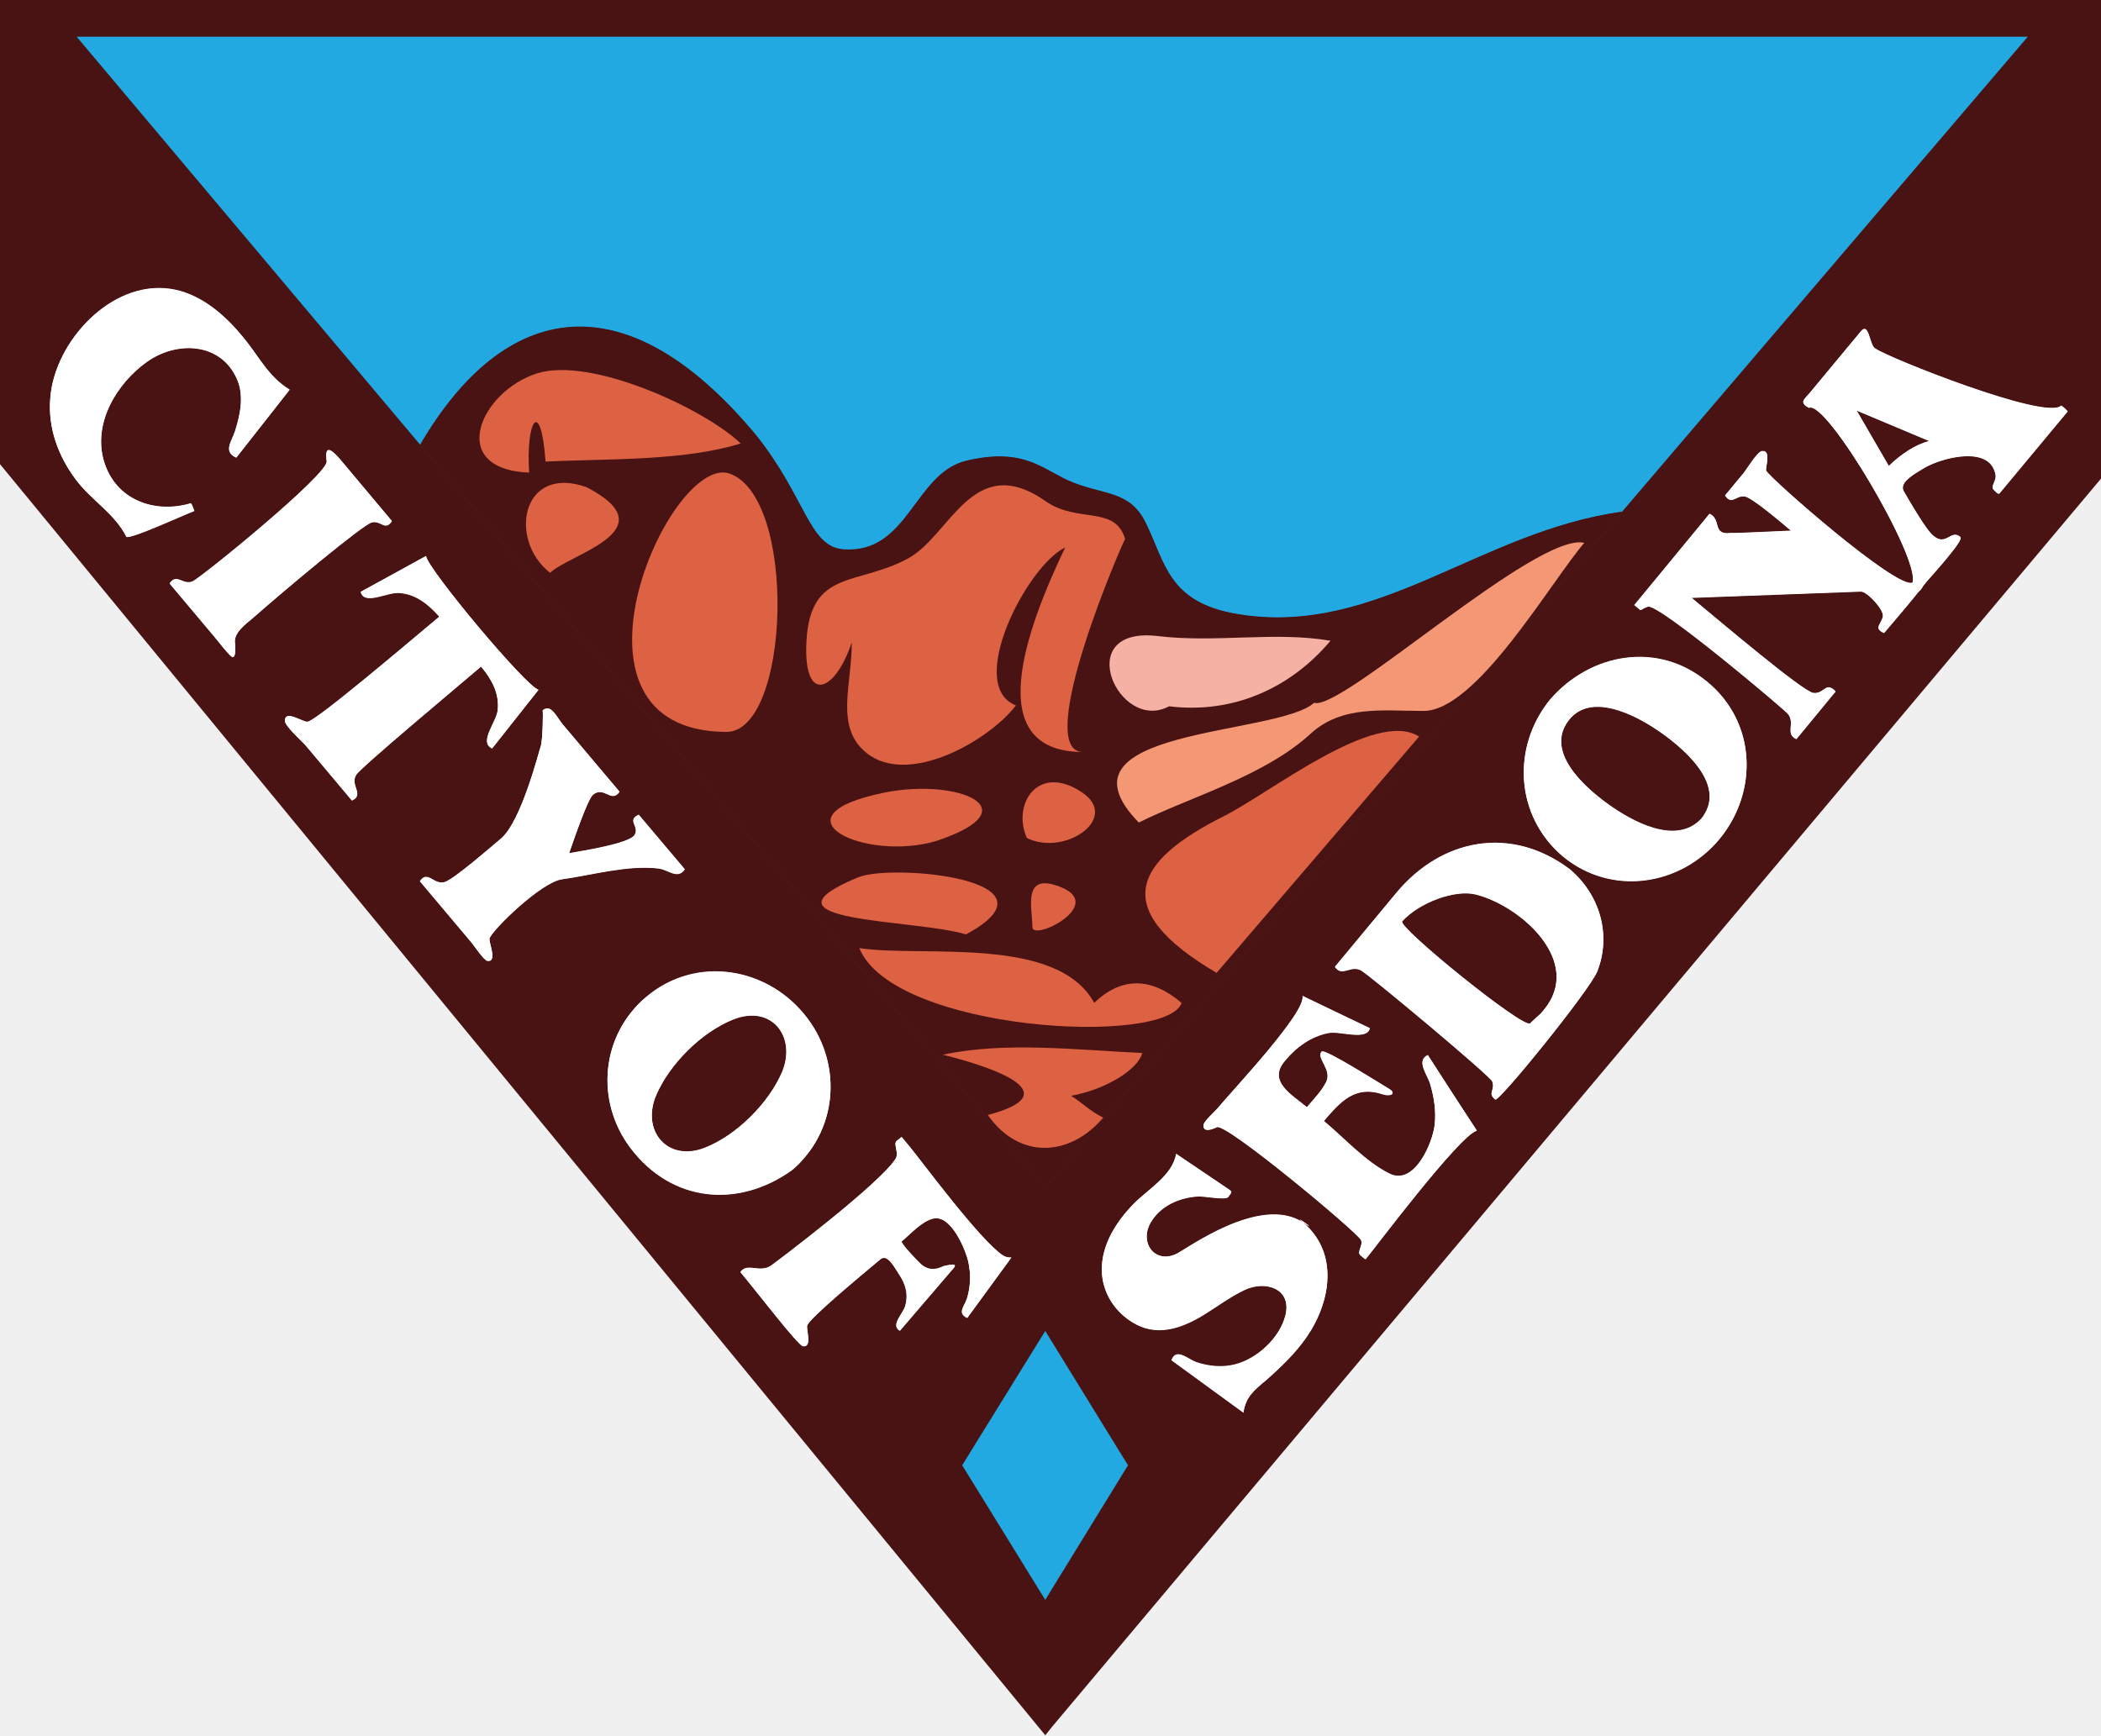
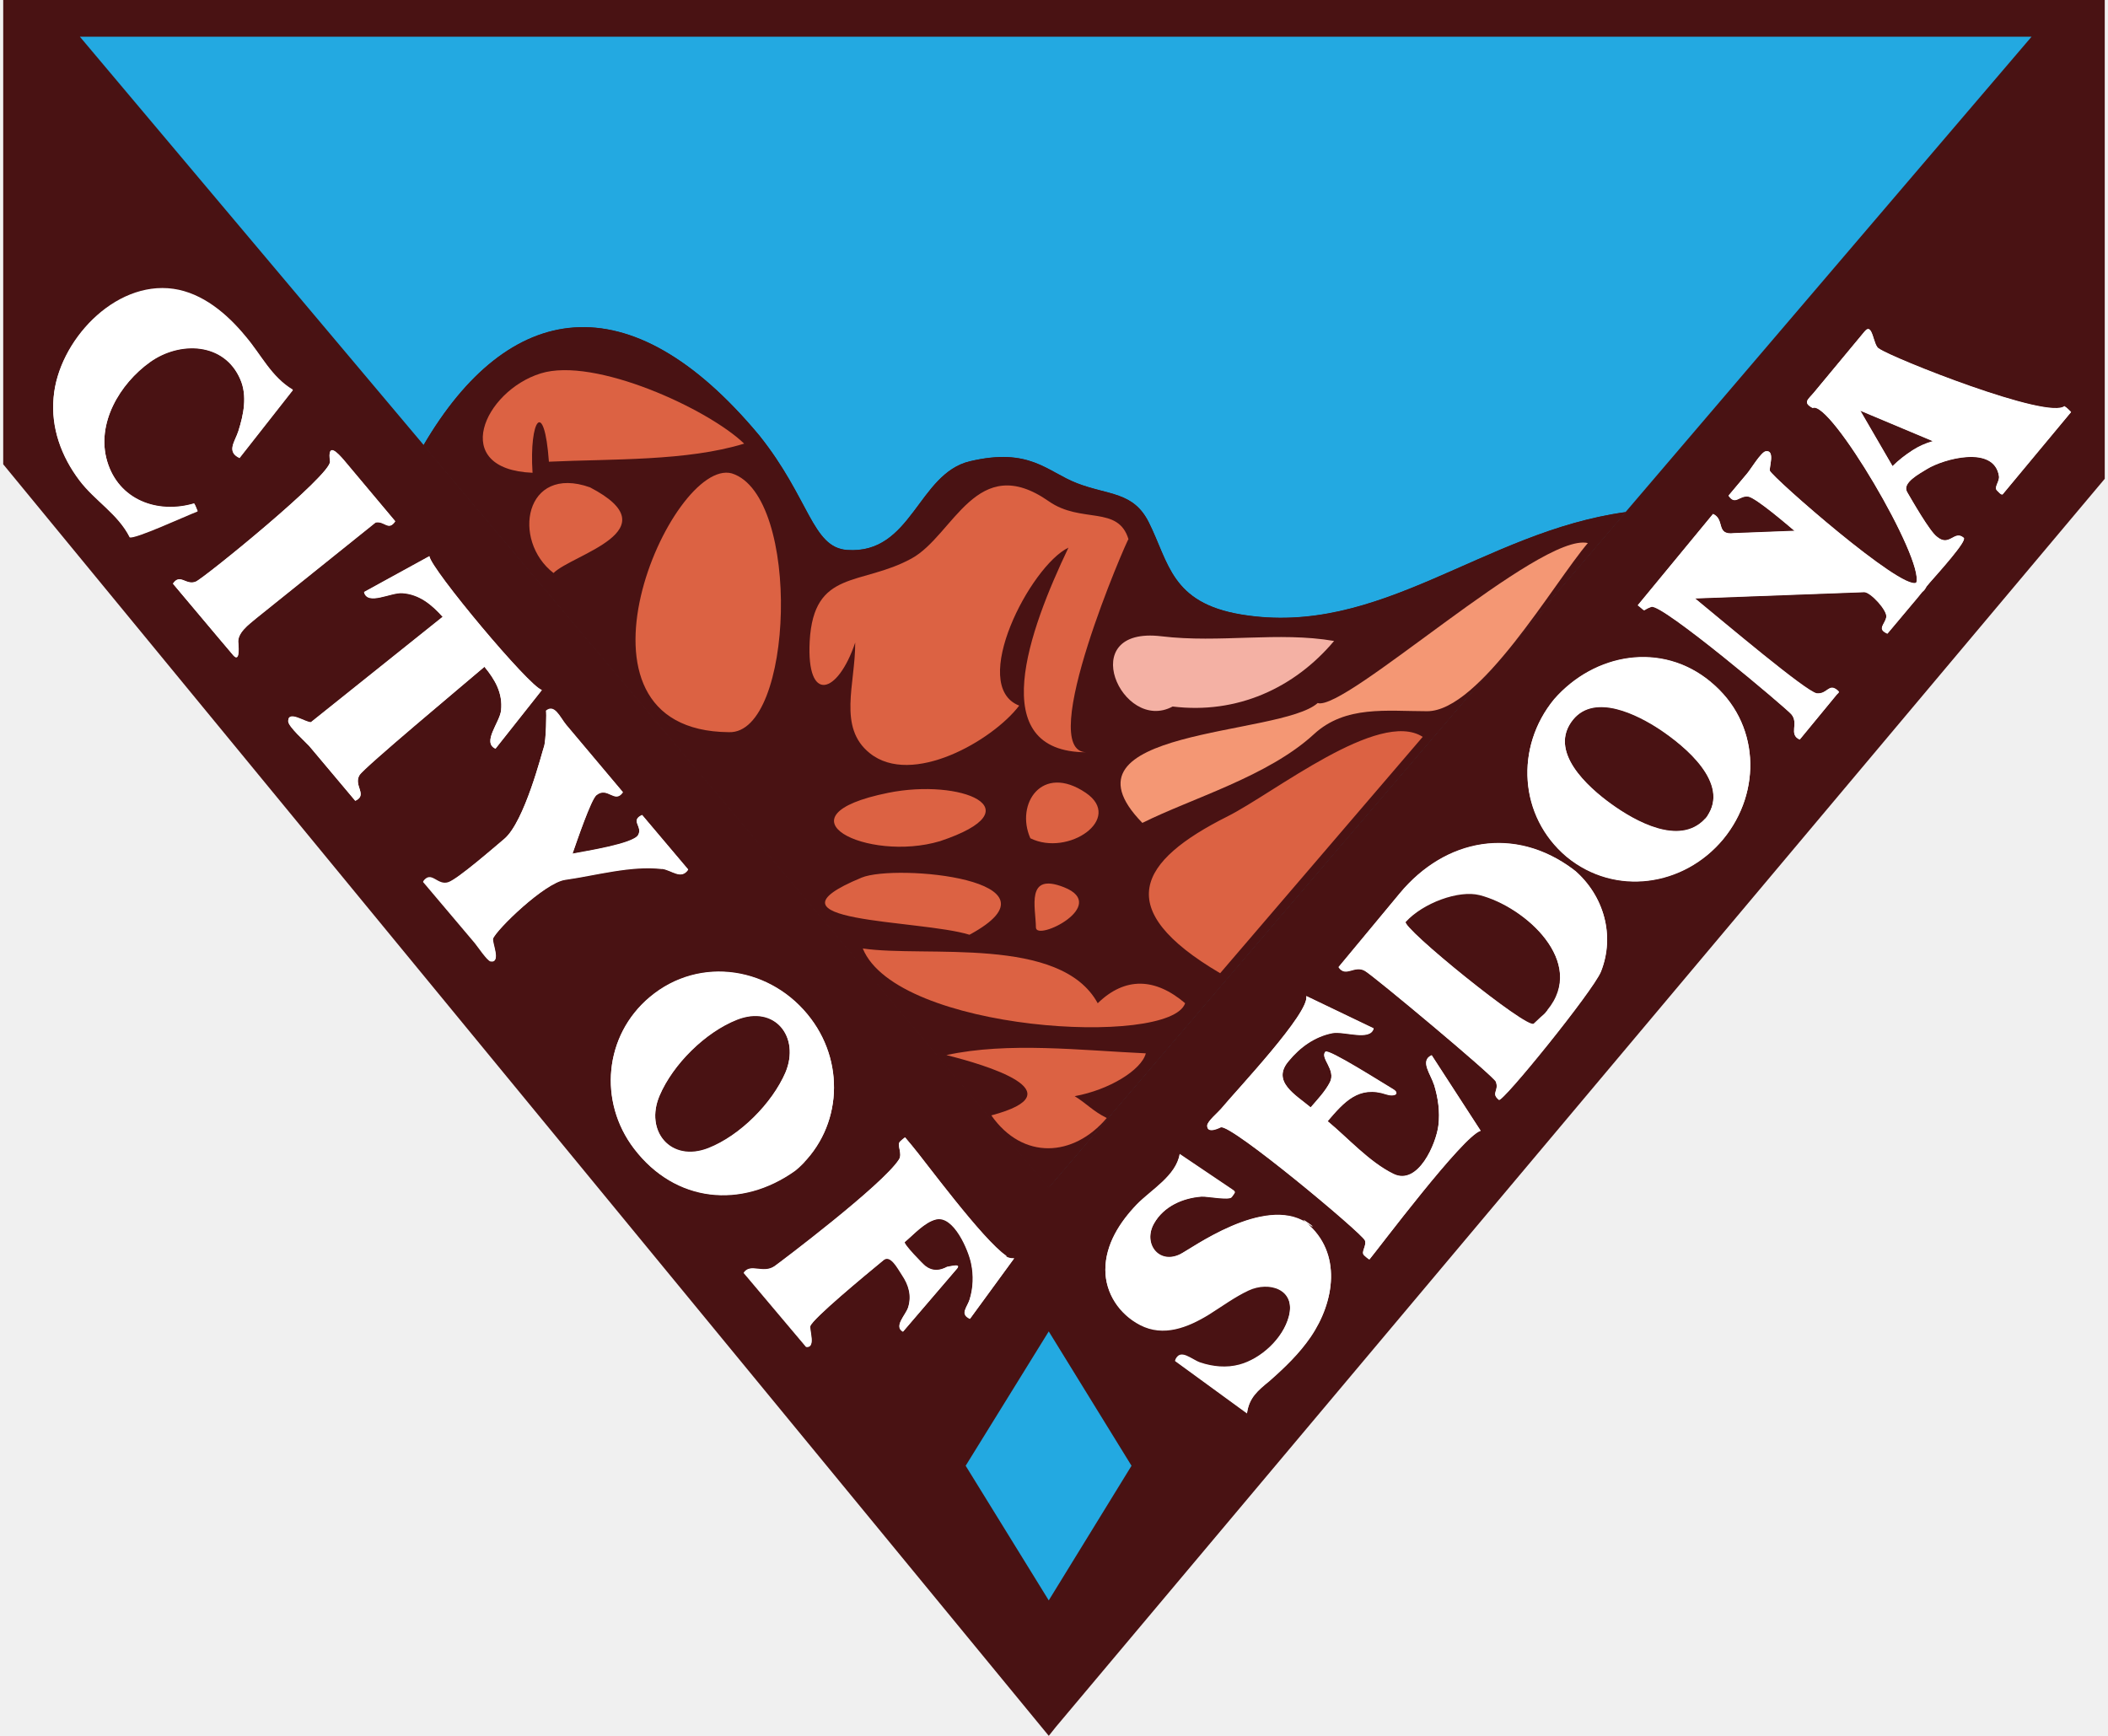
- <svg xmlns="http://www.w3.org/2000/svg" version="1.0" id="Layer_1" x="0px" y="0px" width="101.668px" height="83.984px" viewBox="42.185 0 101.668 83.984" enable-background="new 42.185 0 101.668 83.984" xml:space="preserve">
-   <g id="Layer_2">
-     <g>
-       <g id="Layer_2_1_">
-         <g>
-           <g>
-             <polygon fill="#23A9E1" points="42.185,0 92.766,59.054 143.853,0      " />
-           </g>
-           <path fill="#491213" d="M93.104,0H42.185v22.463l50.582,61.521l0.338-0.424l50.748-60.394V0H93.104z M93.104,57.05l-0.338,0.41 L45.893,1.776h47.211h47.207L93.104,57.05z" />
-           <path fill="#491213" d="M92.766,57.46l0.338-0.41l27.576-32.287c-6.912,0.949-11.863,6.076-18.604,4.955 c-3.396-0.563-3.498-2.514-4.469-4.455c-0.746-1.493-1.938-1.303-3.486-1.91c-1.443-0.564-2.277-1.738-5.162-1.061 c-2.528,0.592-2.809,4.518-5.953,4.293c-1.688-0.121-1.811-2.498-4.244-5.539c-6.301-7.571-12.157-6.523-16.245,0.475 L92.766,57.46z" />
-           <g>
-             <g>
-               <path fill="#FFFFFF" d="M65.464,32.248c0.513,0.618,0.892,1.284,0.806,2.116c-0.06,0.579-0.937,1.55-0.271,1.847 c0.748-0.944,1.496-1.89,2.242-2.834c-0.602-0.151-5.365-5.849-5.441-6.473c-1.053,0.578-2.106,1.156-3.159,1.734 c0.164,0.66,1.295,0.005,1.854,0.046c0.828,0.06,1.424,0.56,1.953,1.151c-1.729,1.449-5.932,5.018-6.375,5.09 c-0.227,0.037-1.089-0.601-1.102-0.055c-0.007,0.262,0.853,1.014,1.015,1.209c0.743,0.885,1.485,1.771,2.229,2.652 c0.619-0.281-0.108-0.73,0.205-1.242C59.655,37.115,64.324,33.224,65.464,32.248L65.464,32.248z" />
-             </g>
-             <g>
-               <path fill="#FFFFFF" d="M60.192,25.269c0.442-0.095,0.623,0.434,0.957-0.056c-0.814-0.974-1.633-1.945-2.447-2.918 c-0.372-0.441-0.841-0.916-0.707,0.019c0.089,0.63-6.113,5.664-6.493,5.819c-0.479,0.197-0.758-0.416-1.108,0.098 c0.73,0.869,1.461,1.738,2.192,2.607c0.246,0.293,0.478,0.612,0.747,0.883c0.339,0.339,0.208-0.672,0.225-0.586 c-0.092-0.512,0.526-0.947,0.854-1.228C55.956,28.547,59.809,25.319,60.192,25.269z" />
-             </g>
-             <g>
-               <path fill="#FFFFFF" d="M51.42,24.352c-1.768,0.523-3.649-0.164-4.207-2.042c-0.543-1.835,0.614-3.757,2.071-4.802 c1.438-1.031,3.589-0.969,4.373,0.838c0.346,0.8,0.157,1.707-0.095,2.503c-0.16,0.506-0.598,1,0.057,1.288 c0.859-1.096,1.721-2.189,2.581-3.285c-1.056-0.633-1.519-1.684-2.301-2.596c-0.882-1.07-2.063-2.078-3.481-2.283 c-2.87-0.406-5.574,2.556-5.795,5.244c-0.137,1.457,0.374,2.849,1.246,4.002c0.75,0.994,1.867,1.623,2.436,2.754 c0.262,0.095,2.704-1.033,3.285-1.256C51.538,24.606,51.501,24.442,51.42,24.352C50.659,24.577,51.42,24.352,51.42,24.352z" />
-             </g>
-             <g>
-               <path fill="#FFFFFF" d="M90.721,60.759c-1.15-0.768-4.025-4.689-4.574-5.34c-0.107-0.131-0.22-0.262-0.328-0.393 c-0.012-0.016-0.283,0.225-0.246,0.189c-0.174,0.146,0.135,0.574-0.053,0.865c-0.793,1.238-5.759,4.98-6.017,5.162 c-0.555,0.385-1.164-0.158-1.487,0.314c0.719,0.855,2.778,3.543,3.02,3.582c0.479,0.078,0.146-0.814,0.211-1 c0.123-0.369,2.633-2.445,3.549-3.211c0.336-0.281,0.688,0.426,0.888,0.723c0.327,0.484,0.475,1,0.299,1.568 c-0.117,0.371-0.717,0.92-0.25,1.174c0.619-0.723,2.36-2.754,2.612-3.049c0.253-0.293-0.565-0.037-0.469-0.086 c-0.371,0.189-0.719,0.234-1.063-0.029c-0.097-0.068-1.088-1.082-0.99-1.166c0.432-0.359,0.959-0.963,1.518-1.1 c0.863-0.213,1.582,1.516,1.709,2.129c0.121,0.578,0.104,1.186-0.075,1.75c-0.123,0.387-0.486,0.697,0.018,0.93 c0.713-0.973,1.424-1.943,2.133-2.92C90.975,60.863,90.841,60.832,90.721,60.759C90.593,60.675,90.86,60.83,90.721,60.759z" />
-             </g>
-             <g>
-               <path fill="#FFFFFF" d="M80.496,56.628c2.205-1.855,2.482-5.053,0.771-7.338c-1.867-2.49-5.371-3.097-7.806-1.052 c-2.203,1.853-2.487,5.046-0.758,7.324C74.694,58.183,77.903,58.48,80.496,56.628C81.653,55.654,80.397,56.699,80.496,56.628z M80.031,51.876c-0.646,1.51-2.201,3.062-3.732,3.666c-1.817,0.715-3.1-0.826-2.358-2.553 c0.649-1.516,2.203-3.057,3.735-3.666C79.528,48.59,80.742,50.169,80.031,51.876C79.651,52.765,80.102,51.707,80.031,51.876z" />
-             </g>
-             <g>
-               <path fill="#FFFFFF" d="M74.052,42.021c0.476,0.062,0.927,0.551,1.269,0.043c-0.74-0.879-1.482-1.759-2.228-2.638 c-0.596,0.269,0.048,0.55-0.194,0.972c-0.244,0.426-2.56,0.78-3.176,0.89c0.225-0.644,0.896-2.615,1.157-2.835 c0.543-0.444,0.884,0.433,1.283-0.141c-0.916-1.084-1.83-2.17-2.744-3.253c-0.311-0.366-0.559-1.028-0.979-0.68 c0.039-0.031,0.006,1.473-0.088,1.731c-0.086,0.235-0.937,3.64-1.927,4.472c-0.493,0.414-2.237,1.934-2.702,2.096 c-0.541,0.188-0.824-0.598-1.22-0.037c0.83,0.986,1.66,1.971,2.49,2.957c0.125,0.148,0.603,0.863,0.768,0.893 c0.521,0.096,0.06-0.893,0.113-1.086c0.15-0.43,2.5-2.719,3.496-2.857C70.832,42.34,72.571,41.842,74.052,42.021 C74.391,42.063,73.701,41.978,74.052,42.021z" />
-             </g>
-           </g>
-           <g>
-             <g>
-               <path fill="#FFFFFF" d="M111.391,52.449c0.19,0.648,0.299,1.332,0.215,2.01c-0.107,0.873-0.979,2.924-2.174,2.34 c-1.168-0.574-2.193-1.729-3.188-2.553c0.803-0.936,1.508-1.748,2.854-1.295c0.37,0.123,0.688-0.035,0.299-0.262 c-0.404-0.234-3.113-1.965-3.261-1.799c-0.271,0.311,0.527,0.867,0.222,1.473c-0.229,0.447-0.609,0.834-0.933,1.219 c-0.721-0.607-1.924-1.252-1.057-2.256c0.541-0.66,1.25-1.172,2.098-1.342c0.564-0.113,1.841,0.389,2.007-0.225 c-1.089-0.521-2.173-1.045-3.259-1.564c0.177,0.798-3.35,4.523-4.131,5.462c-0.112,0.139-0.658,0.609-0.664,0.799 c-0.01,0.428,0.621,0.096,0.656,0.084c0.486-0.182,6.816,5.107,6.973,5.471c0.101,0.281-0.221,0.574-0.028,0.73 c-0.011-0.01,0.229,0.217,0.254,0.186c0.391-0.469,4.521-5.977,5.373-6.217c-0.793-1.215-1.588-2.432-2.367-3.652 C110.69,51.316,111.259,52.007,111.391,52.449z" />
-             </g>
-             <g>
-               <path fill="#FFFFFF" d="M105.229,59.152c-2.076-1.34-5.597,1.279-6.125,1.531c-1.039,0.49-1.789-0.543-1.25-1.502 c0.469-0.83,1.393-1.234,2.311-1.289c0.275-0.018,1.351,0.197,1.459,0.025c0.129-0.203,0.228-0.223,0.041-0.348 c-0.854-0.578-1.711-1.154-2.565-1.732c-0.177,1.057-1.386,1.729-2.076,2.439c-0.822,0.855-1.521,1.932-1.521,3.156 c0,1.135,0.679,2.143,1.677,2.66c1.137,0.592,2.317,0.117,3.323-0.51c0.627-0.393,1.254-0.857,1.924-1.172 c0.996-0.467,2.306-0.062,1.953,1.27c-0.28,1.074-1.352,2.062-2.403,2.34c-0.617,0.164-1.271,0.109-1.873-0.09 c-0.433-0.141-0.992-0.734-1.229-0.111c1.16,0.848,2.32,1.691,3.48,2.537c0.104-0.76,0.522-1.09,1.086-1.562 c0.735-0.646,1.438-1.318,1.994-2.129C106.593,62.972,106.973,60.603,105.229,59.152z" />
-             </g>
-             <g>
-               <path fill="#FFFFFF" d="M105.229,59.152C106.155,59.75,104.639,58.658,105.229,59.152L105.229,59.152z" />
-             </g>
-             <g>
-               <path fill="#FFFFFF" d="M134.462,21.838C134.455,21.842,134.455,21.842,134.462,21.838L134.462,21.838z" />
-             </g>
-             <g>
-               <path fill="#FFFFFF" d="M141.919,19.629c-0.729,0.729-8.42-2.342-8.981-2.765c-0.289-0.116-0.299-1.321-0.705-0.833 c-0.402,0.488-0.81,0.977-1.215,1.463c-0.418,0.506-0.838,1.01-1.256,1.514c-0.261,0.313-0.537,0.457-0.039,0.72 c0.838-0.419,5.418,7.346,5.008,8.461c-0.726,0.376-6.914-5.058-7.08-5.415c-0.053-0.146,0.272-1.021-0.211-0.945 c-0.229,0.036-0.744,0.896-0.89,1.072c-0.297,0.357-0.592,0.715-0.889,1.072c0.332,0.484,0.516-0.021,0.959,0.042 c0.383,0.077,1.844,1.331,2.24,1.663c-0.726,0.027-2.687,0.132-2.935,0.113c-0.903,0.112-0.422-0.662-1.016-0.931 c-0.76,0.922-1.52,1.843-2.277,2.765c-0.44,0.535-0.885,1.071-1.325,1.606c-0.054,0.065-0.047,0.032,0.051,0.112 c0.33,0.272,0.104,0.168,0.567,0.006c0.507-0.178,6.56,4.931,6.775,5.189c0.377,0.45-0.154,0.976,0.412,1.221 c0.6-0.728,1.197-1.457,1.797-2.184c0.092-0.109,0.141-0.1,0.021-0.197c-0.429-0.354-0.478,0.211-1.002,0.153 c-0.533-0.089-4.396-3.368-5.896-4.61c1.82-0.067,7.291-0.271,8.197-0.304c0.301-0.011,1.141,0.896,1.067,1.216 c-0.079,0.379-0.463,0.559,0.056,0.795c0.479-0.576,0.983-1.149,1.455-1.734l0,0l0.229-0.282 c0.076-0.052,0.146-0.146,0.209-0.265l0.168-0.211c0.426-0.485,1.801-2.006,1.635-2.15c-0.461-0.4-0.684,0.466-1.297-0.054 c-0.348-0.249-1.223-1.788-1.442-2.162c-0.265-0.449,0.606-0.897,0.963-1.119c0.776-0.481,3.248-1.183,3.481,0.349 c0.041,0.258-0.271,0.549-0.084,0.703c0.045,0.037,0.205,0.242,0.271,0.163c0.164-0.196,2.36-2.843,3.301-3.969 C142.147,19.815,142.037,19.674,141.919,19.629z M134.546,21.784C134.623,21.735,134.699,21.687,134.546,21.784 c-0.051,0.032-0.073,0.048-0.084,0.054c0.015-0.008,0.047-0.029,0.082-0.051c-0.346,0.219-0.668,0.473-0.959,0.76 c-0.521-0.896-1.043-1.795-1.563-2.692c1.178,0.491,2.354,0.985,3.524,1.481C135.192,21.434,134.856,21.588,134.546,21.784z" />
-             </g>
-             <g>
-               <path fill="#FFFFFF" d="M124.8,32.996c-2.375-1.979-5.629-1.404-7.586,0.831c-1.901,2.312-1.711,5.664,0.605,7.615 c2.34,1.926,5.67,1.438,7.572-0.847C127.291,38.293,127.16,34.928,124.8,32.996z M124.52,39.609 c-0.019,0.02-0.023,0.025-0.025,0.025c-1.231,1.293-3.356,0.098-4.506-0.73c-1.146-0.828-3.109-2.568-1.855-4.104 c1.058-1.287,3.125-0.231,4.191,0.481c1.199,0.804,3.412,2.597,2.275,4.216C124.673,39.408,124.727,39.353,124.52,39.609z" />
-             </g>
-             <g>
-               <path fill="#FFFFFF" d="M124.8,32.996C125.973,33.955,124.548,32.784,124.8,32.996L124.8,32.996z" />
-             </g>
-             <g>
-               <path fill="#FFFFFF" d="M124.492,39.637c0.01-0.01,0.018-0.02,0.025-0.026c0.028-0.037,0.057-0.073,0.08-0.11 C124.548,39.562,124.489,39.637,124.492,39.637z" />
-             </g>
-             <g>
-               <path fill="#FFFFFF" d="M118.208,42.119c0.111,0.094,0.273,0.225-0.062-0.057c-2.836-2.127-6.193-1.504-8.402,1.156 c-0.988,1.188-1.977,2.379-2.961,3.566c0.352,0.512,0.764-0.117,1.273,0.176c0.436,0.25,6.243,5.101,6.338,5.365 c0.164,0.459-0.254,0.549,0.145,0.875c0.172,0.145,4.537-5.244,4.937-6.189C120.164,45.258,119.614,43.334,118.208,42.119z M116.891,48.873c-0.24,0.297-0.043,0.055-0.664,0.65c-0.308,0.293-6.438-4.675-6.191-4.943 c0.834-0.918,2.566-1.557,3.576-1.299C115.8,43.842,118.824,46.543,116.891,48.873z" />
-             </g>
-           </g>
-         </g>
-       </g>
-       <path fill="#491213" d="M92.765,57.477l0.339-0.409L120.68,24.78c-6.913,0.949-11.864,6.077-18.604,4.956 c-3.396-0.564-3.498-2.514-4.47-4.456c-0.746-1.493-1.937-1.303-3.486-1.91c-1.442-0.565-2.277-1.738-5.162-1.061 c-2.528,0.593-2.808,4.518-5.952,4.293c-1.689-0.121-1.812-2.497-4.244-5.539c-6.302-7.571-12.158-6.523-16.247,0.475 L92.765,57.477z" />
-       <g>
-         <polygon fill="#23A9E1" points="88.745,70.916 92.765,64.416 96.769,70.916 92.765,77.43    " />
-       </g>
-       <g>
-         <g>
-           <path fill="#FFFFFF" d="M65.464,32.265c0.513,0.618,0.891,1.284,0.806,2.116c-0.059,0.579-0.936,1.55-0.27,1.846 c0.747-0.945,1.495-1.889,2.242-2.834c-0.603-0.151-5.365-5.848-5.442-6.472c-1.053,0.578-2.106,1.156-3.159,1.734 c0.164,0.661,1.294,0.005,1.854,0.046c0.828,0.06,1.425,0.56,1.953,1.152c-1.729,1.449-5.932,5.017-6.374,5.09 c-0.227,0.036-1.089-0.601-1.102-0.056c-0.006,0.262,0.853,1.014,1.015,1.21c0.743,0.884,1.485,1.769,2.229,2.653 c0.619-0.282-0.11-0.732,0.205-1.243C59.654,37.133,64.323,33.24,65.464,32.265L65.464,32.265z" />
-         </g>
-         <g>
-           <path fill="#FFFFFF" d="M60.191,25.285c0.443-0.095,0.624,0.434,0.958-0.056c-0.815-0.973-1.633-1.945-2.448-2.917 c-0.371-0.442-0.841-0.916-0.706,0.018c0.089,0.63-6.113,5.664-6.493,5.82c-0.479,0.197-0.758-0.417-1.109,0.097 c0.731,0.869,1.461,1.739,2.193,2.608c0.246,0.292,0.477,0.612,0.747,0.882c0.339,0.339,0.208-0.672,0.224-0.585 c-0.091-0.513,0.527-0.948,0.855-1.228C55.956,28.563,59.809,25.336,60.191,25.285z" />
-         </g>
-         <g>
-           <path fill="#FFFFFF" d="M51.42,24.368c-1.768,0.523-3.65-0.164-4.207-2.042c-0.543-1.835,0.614-3.757,2.071-4.801 c1.438-1.032,3.589-0.97,4.373,0.838c0.346,0.799,0.157,1.706-0.095,2.502c-0.16,0.506-0.597,1,0.057,1.289 c0.859-1.096,1.721-2.19,2.581-3.286c-1.056-0.633-1.519-1.683-2.301-2.595c-0.882-1.071-2.063-2.079-3.481-2.284 c-2.87-0.406-5.574,2.556-5.795,5.245c-0.137,1.457,0.374,2.848,1.246,4.001c0.75,0.994,1.867,1.623,2.435,2.754 c0.262,0.095,2.705-1.033,3.286-1.255C51.538,24.623,51.501,24.459,51.42,24.368C50.659,24.594,51.42,24.368,51.42,24.368z" />
-         </g>
-         <g>
-           <path fill="#FFFFFF" d="M90.72,60.777c-1.15-0.768-4.025-4.689-4.573-5.341c-0.107-0.13-0.219-0.261-0.329-0.392 c-0.011-0.015-0.283,0.225-0.246,0.19c-0.173,0.146,0.135,0.573-0.052,0.864c-0.793,1.24-5.758,4.982-6.016,5.163 c-0.556,0.384-1.164-0.159-1.489,0.315c0.719,0.854,2.78,3.543,3.02,3.582c0.479,0.078,0.147-0.814,0.211-1 c0.123-0.369,2.633-2.445,3.549-3.211c0.336-0.281,0.688,0.426,0.888,0.723c0.327,0.484,0.475,1,0.298,1.568 c-0.116,0.37-0.717,0.92-0.25,1.174c0.619-0.723,2.361-2.754,2.613-3.049c0.252-0.293-0.566-0.037-0.469-0.087 c-0.37,0.19-0.719,0.235-1.063-0.028c-0.096-0.07-1.089-1.082-0.99-1.166c0.432-0.36,0.959-0.963,1.518-1.1 c0.862-0.213,1.582,1.516,1.709,2.129c0.121,0.578,0.104,1.186-0.076,1.75c-0.124,0.387-0.487,0.696,0.018,0.93 c0.713-0.974,1.423-1.945,2.132-2.92C90.974,60.88,90.842,60.848,90.72,60.777C90.593,60.692,90.859,60.847,90.72,60.777z" />
-         </g>
-         <g>
-           <path fill="#FFFFFF" d="M80.496,56.646c2.205-1.855,2.481-5.053,0.769-7.339c-1.867-2.489-5.371-3.096-7.804-1.052 c-2.204,1.854-2.489,5.047-0.758,7.325C74.694,58.201,77.902,58.498,80.496,56.646C81.652,55.671,80.397,56.716,80.496,56.646z M80.031,51.893c-0.647,1.51-2.201,3.063-3.732,3.667c-1.818,0.715-3.1-0.827-2.36-2.553c0.65-1.516,2.203-3.057,3.737-3.666 C79.528,48.606,80.742,50.187,80.031,51.893C79.65,52.783,80.102,51.724,80.031,51.893z" />
-         </g>
-         <g>
-           <path fill="#FFFFFF" d="M74.052,42.037c0.475,0.06,0.926,0.55,1.269,0.042c-0.741-0.879-1.483-1.758-2.228-2.637 c-0.595,0.269,0.047,0.549-0.194,0.971c-0.244,0.427-2.56,0.781-3.176,0.89c0.224-0.644,0.896-2.615,1.157-2.835 c0.544-0.445,0.883,0.432,1.283-0.141c-0.915-1.084-1.829-2.169-2.743-3.253c-0.311-0.366-0.56-1.028-0.98-0.68 c0.038-0.031,0.006,1.472-0.089,1.733c-0.086,0.236-0.936,3.638-1.926,4.47c-0.493,0.414-2.237,1.934-2.702,2.097 c-0.541,0.189-0.825-0.598-1.22-0.038c0.83,0.986,1.661,1.971,2.491,2.957c0.125,0.148,0.602,0.863,0.767,0.893 c0.521,0.094,0.06-0.893,0.113-1.086c0.15-0.431,2.5-2.719,3.497-2.859C70.832,42.356,72.571,41.859,74.052,42.037 C74.391,42.079,73.7,41.994,74.052,42.037z" />
-         </g>
-       </g>
-       <g>
-         <path fill="#DC6243" d="M67.792,22.874c-4.043-0.167-2.352-3.954,0.395-4.808c2.611-0.813,8.089,1.717,9.843,3.398 c-2.782,0.855-6.386,0.732-9.446,0.874C68.357,19.218,67.625,20.306,67.792,22.874L67.792,22.874z" />
-       </g>
-       <g>
-         <path fill="#DC6243" d="M68.807,27.724c-2.04-1.579-1.396-5.266,1.763-4.146C74.575,25.662,69.714,26.817,68.807,27.724 C68.807,27.724,68.849,27.682,68.807,27.724z" />
-       </g>
-       <g>
-         <path fill="#DC6243" d="M77.295,35.423c-8.62-0.071-2.792-13.322,0.141-12.521C80.809,23.975,80.431,35.524,77.295,35.423 L77.295,35.423z" />
-       </g>
-       <g>
-         <path fill="#DC6243" d="M83.401,31.094c-0.84,2.501-2.36,2.968-2.191-0.07c0.193-3.503,2.479-2.662,4.93-4.004 c2.04-1.119,3.139-5.214,6.641-2.765c1.562,1.093,3.353,0.179,3.852,1.833c-0.025-0.084-4.545,10.308-2.031,10.308 c-4.961,0-2.772-5.922-0.874-9.899c-1.847,0.885-4.842,6.688-2.382,7.643c-1.281,1.686-5.194,3.945-7.234,2.298 C82.558,35.189,83.418,33.113,83.401,31.094L83.401,31.094z" />
-       </g>
-       <g>
-         <path fill="#DC6243" d="M87.505,40.697c-3.489,1.046-8.122-1.207-2.51-2.34C88.478,37.653,92.182,39.135,87.505,40.697 C87.646,40.655,87.377,40.74,87.505,40.697z" />
-       </g>
-       <g>
-         <path fill="#DC6243" d="M91.875,40.556c-0.736-1.658,0.562-3.635,2.68-2.199C96.402,39.609,93.704,41.463,91.875,40.556 L91.875,40.556z" />
-       </g>
-       <g>
-         <path fill="#DC6243" d="M88.929,45.224c-2.411-0.747-10.537-0.561-5.218-2.764C85.351,41.781,93.865,42.558,88.929,45.224 L88.929,45.224z" />
-       </g>
-       <g>
-         <path fill="#DC6243" d="M92.144,44.871c-0.007-0.96-0.512-2.679,1.354-1.946C95.733,43.804,92.144,45.576,92.144,44.871 C92.144,44.871,92.144,44.702,92.144,44.871z" />
-       </g>
-       <g>
-         <path fill="#DC6243" d="M99.363,48.538c-1.437-1.227-2.891-1.295-4.229,0c-1.795-3.293-8.318-2.19-11.366-2.651 C85.406,49.916,98.632,50.667,99.363,48.538L99.363,48.538z" />
-       </g>
-       <g>
-         <path fill="#DC6243" d="M97.46,50.962c-3.151-0.146-6.671-0.563-9.646,0.084c1.86,0.466,6.396,1.795,2.172,2.918 c1.516,2.168,3.974,2.029,5.584,0.127c-0.654-0.322-1.01-0.719-1.552-1.057C95.69,52.731,97.252,51.767,97.46,50.962 L97.46,50.962z" />
-       </g>
-       <g>
-         <path fill="#DC6243" d="M101.056,47.085c-5.288-3.112-3.95-5.427,0.354-7.586c2.254-1.131,7.323-5.208,9.446-3.85 C107.589,39.461,104.322,43.273,101.056,47.085L101.056,47.085z" />
-       </g>
-       <g>
-         <path fill="#F49774" d="M97.291,39.809c-4.479-4.601,6.688-4.178,8.486-5.796c1.312,0.437,10.769-8.283,13.071-7.741 c-1.655,1.941-5.22,8.136-7.774,8.136c-1.965,0-3.95-0.292-5.473,1.107C103.378,37.563,99.694,38.605,97.291,39.809 L97.291,39.809z" />
-       </g>
-       <g>
-         <path fill="#F4B1A4" d="M98.758,34.183c-2.453,1.319-4.772-3.907-0.537-3.398c2.813,0.338,5.662-0.237,8.348,0.226 C104.642,33.302,101.863,34.564,98.758,34.183L98.758,34.183z" />
-       </g>
-       <g>
-         <g>
-           <path fill="#FFFFFF" d="M111.39,52.466c0.191,0.648,0.299,1.332,0.215,2.009c-0.106,0.873-0.979,2.925-2.173,2.34 c-1.169-0.573-2.194-1.728-3.188-2.552c0.802-0.936,1.507-1.749,2.854-1.295c0.37,0.123,0.688-0.036,0.299-0.262 c-0.404-0.234-3.113-1.965-3.261-1.799c-0.271,0.311,0.528,0.867,0.221,1.473c-0.229,0.447-0.609,0.834-0.932,1.219 c-0.72-0.607-1.923-1.253-1.057-2.256c0.542-0.66,1.25-1.172,2.098-1.342c0.565-0.114,1.841,0.389,2.006-0.225 c-1.087-0.521-2.172-1.044-3.258-1.565c0.177,0.799-3.349,4.525-4.131,5.463c-0.113,0.138-0.658,0.609-0.664,0.798 c-0.009,0.429,0.622,0.097,0.657,0.084c0.485-0.181,6.815,5.108,6.973,5.471c0.1,0.281-0.221,0.574-0.029,0.731 c-0.011-0.01,0.229,0.217,0.253,0.185c0.392-0.468,4.522-5.976,5.374-6.217c-0.794-1.215-1.588-2.431-2.368-3.651 C110.689,51.333,111.26,52.024,111.39,52.466z" />
-         </g>
-         <g>
-           <path fill="#FFFFFF" d="M105.229,59.169c-2.077-1.34-5.596,1.279-6.125,1.531c-1.039,0.491-1.789-0.543-1.251-1.502 c0.469-0.83,1.394-1.234,2.311-1.289c0.276-0.018,1.35,0.197,1.459,0.025c0.13-0.202,0.228-0.221,0.042-0.346 c-0.856-0.578-1.712-1.155-2.567-1.733c-0.176,1.056-1.385,1.728-2.076,2.44c-0.822,0.854-1.52,1.931-1.52,3.156 c0,1.135,0.679,2.143,1.677,2.66c1.136,0.592,2.317,0.116,3.324-0.511c0.627-0.392,1.254-0.856,1.924-1.171 c0.996-0.467,2.304-0.062,1.953,1.27c-0.282,1.073-1.352,2.062-2.405,2.34c-0.616,0.164-1.27,0.109-1.872-0.09 c-0.432-0.142-0.993-0.734-1.229-0.111c1.161,0.847,2.32,1.691,3.481,2.537c0.104-0.76,0.522-1.09,1.086-1.563 c0.735-0.646,1.438-1.319,1.994-2.13C106.593,62.99,106.972,60.621,105.229,59.169z" />
-         </g>
-         <g>
-           <path fill="#FFFFFF" d="M105.229,59.169C106.154,59.767,104.638,58.675,105.229,59.169L105.229,59.169z" />
-         </g>
-         <g>
-           <path fill="#FFFFFF" d="M134.462,21.855C134.455,21.859,134.455,21.859,134.462,21.855L134.462,21.855z" />
-         </g>
-         <g>
-           <path fill="#FFFFFF" d="M141.92,19.645c-0.729,0.729-8.42-2.341-8.982-2.764c-0.29-0.116-0.3-1.321-0.705-0.833 c-0.403,0.488-0.81,0.976-1.216,1.463c-0.418,0.505-0.837,1.009-1.256,1.513c-0.26,0.314-0.537,0.458-0.038,0.72 c0.837-0.419,5.417,7.346,5.008,8.461c-0.725,0.376-6.915-5.057-7.081-5.415c-0.052-0.146,0.273-1.021-0.211-0.945 c-0.229,0.036-0.743,0.896-0.889,1.072c-0.297,0.357-0.592,0.715-0.889,1.072c0.332,0.485,0.517-0.021,0.959,0.042 c0.383,0.077,1.844,1.331,2.24,1.664c-0.725,0.027-2.685,0.131-2.934,0.113c-0.903,0.112-0.422-0.663-1.015-0.931 c-0.76,0.922-1.521,1.843-2.277,2.764c-0.441,0.536-0.885,1.072-1.326,1.607c-0.054,0.065-0.047,0.032,0.05,0.112 c0.33,0.273,0.104,0.168,0.568,0.006c0.506-0.177,6.559,4.931,6.776,5.19c0.377,0.45-0.154,0.975,0.411,1.221 c0.6-0.728,1.197-1.457,1.798-2.184c0.091-0.11,0.141-0.1,0.021-0.198c-0.427-0.353-0.476,0.212-1.002,0.154 c-0.533-0.089-4.395-3.369-5.895-4.61c1.821-0.068,7.291-0.271,8.198-0.304c0.301-0.011,1.14,0.896,1.068,1.216 c-0.081,0.378-0.463,0.558,0.054,0.794c0.479-0.575,0.985-1.149,1.456-1.734l0,0l0.228-0.282 c0.076-0.052,0.146-0.145,0.21-0.265l0.168-0.211c0.425-0.485,1.8-2.006,1.635-2.15c-0.461-0.4-0.685,0.466-1.298-0.054 c-0.348-0.249-1.223-1.788-1.443-2.162c-0.264-0.449,0.608-0.897,0.964-1.119c0.776-0.482,3.247-1.183,3.482,0.348 c0.04,0.258-0.271,0.55-0.084,0.704c0.044,0.037,0.204,0.242,0.27,0.163c0.163-0.197,2.361-2.843,3.301-3.969 C142.146,19.832,142.037,19.69,141.92,19.645z M134.546,21.801C134.623,21.752,134.699,21.703,134.546,21.801 c-0.051,0.032-0.074,0.047-0.084,0.054c0.014-0.008,0.047-0.03,0.082-0.052c-0.345,0.22-0.668,0.473-0.958,0.761 c-0.521-0.897-1.044-1.795-1.564-2.693c1.178,0.491,2.353,0.985,3.524,1.481C135.192,21.45,134.855,21.605,134.546,21.801z" />
-         </g>
-         <g>
-           <path fill="#FFFFFF" d="M124.801,33.012c-2.375-1.979-5.63-1.404-7.586,0.832c-1.903,2.312-1.712,5.663,0.604,7.615 c2.34,1.926,5.671,1.438,7.572-0.846C127.29,38.31,127.16,34.945,124.801,33.012z M124.52,39.626 c-0.019,0.02-0.024,0.027-0.025,0.027c-1.232,1.292-3.358,0.096-4.506-0.731c-1.146-0.829-3.11-2.57-1.855-4.104 c1.056-1.287,3.124-0.231,4.191,0.482c1.199,0.803,3.411,2.596,2.275,4.216C124.674,39.426,124.726,39.368,124.52,39.626z" />
-         </g>
-         <g>
-           <path fill="#FFFFFF" d="M124.801,33.012C125.972,33.971,124.548,32.801,124.801,33.012L124.801,33.012z" />
-         </g>
-         <g>
-           <path fill="#FFFFFF" d="M124.492,39.653c0.009-0.01,0.018-0.018,0.025-0.027c0.029-0.037,0.057-0.073,0.08-0.11 C124.549,39.577,124.488,39.653,124.492,39.653z" />
-         </g>
-         <g>
-           <path fill="#FFFFFF" d="M118.209,42.136c0.111,0.094,0.272,0.224-0.063-0.057c-2.835-2.127-6.193-1.504-8.401,1.157 c-0.988,1.189-1.977,2.378-2.961,3.567c0.351,0.512,0.763-0.118,1.272,0.176c0.437,0.25,6.244,5.101,6.339,5.366 c0.164,0.458-0.255,0.548,0.145,0.875c0.172,0.143,4.536-5.245,4.935-6.191C120.164,45.274,119.614,43.351,118.209,42.136z M116.891,48.89c-0.24,0.296-0.044,0.054-0.665,0.65c-0.306,0.293-6.438-4.675-6.191-4.944c0.835-0.918,2.566-1.556,3.576-1.297 C115.801,43.859,118.824,46.559,116.891,48.89z" />
-         </g>
-       </g>
-     </g>
+ <svg xmlns="http://www.w3.org/2000/svg" width="102" height="84" viewBox="42.185 0 101.668 83.984">
+   <path fill="#23a9e1" d="M42.185 0l50.58 59.054L143.853 0z" />
+   <g fill="#491213">
+     <path d="M93.104 0h-50.92v22.463l50.582 61.52.338-.424 50.748-60.394V0h-50.75zm0 57.05l-.338.4L45.893 1.776h94.418L93.104 57.05z" />
+     <path d="M92.766 57.46l.338-.4 27.576-32.287c-6.912.95-11.863 6.076-18.604 4.955-3.396-.563-3.498-2.514-4.47-4.455-.746-1.493-1.938-1.303-3.486-1.9-1.443-.564-2.277-1.738-5.162-1.06-2.528.592-2.81 4.518-5.953 4.293-1.688-.12-1.81-2.498-4.244-5.54-6.3-7.57-12.157-6.523-16.245.475l30.25 35.94z" />
+   </g>
+   <g fill="#fff">
+     <path d="M65.464 32.248c.513.618.892 1.284.806 2.116-.06.58-.937 1.55-.27 1.847l2.242-2.834c-.602-.15-5.365-5.85-5.44-6.473l-3.16 1.734c.164.66 1.295.005 1.854.046.828.06 1.424.56 1.953 1.15l-6.375 5.1c-.227.037-1.1-.6-1.102-.055-.007.262.853 1.014 1.015 1.2l2.23 2.652c.62-.28-.108-.73.205-1.242.235-.374 4.904-4.265 6.044-5.24zm-5.272-6.978c.442-.095.623.434.957-.056l-2.447-2.918c-.372-.44-.84-.916-.707.02.1.63-6.113 5.664-6.493 5.82-.48.197-.758-.416-1.108.098l2.192 2.607.747.883c.34.34.208-.672.225-.586-.092-.512.526-.947.854-1.228l5.78-4.638zm-8.772-.918c-1.768.523-3.65-.164-4.207-2.042-.543-1.835.614-3.757 2.07-4.802 1.438-1.03 3.6-.97 4.373.838.346.8.157 1.707-.095 2.503-.16.506-.598 1 .057 1.288l2.58-3.285c-1.056-.633-1.52-1.684-2.3-2.596-.882-1.07-2.063-2.078-3.48-2.283-2.87-.406-5.574 2.556-5.795 5.244-.137 1.457.374 2.85 1.246 4.002.75.994 1.867 1.623 2.436 2.754.262.095 2.704-1.033 3.285-1.256-.052-.1-.1-.275-.17-.365-.76.225 0 0 0 0zm39.3 36.408c-1.15-.768-4.025-4.7-4.574-5.34l-.328-.393c-.012-.016-.283.225-.246.2-.174.146.135.574-.053.865-.793 1.238-5.76 4.98-6.017 5.162-.555.385-1.164-.158-1.487.314l3.02 3.582c.48.078.146-.814.2-1 .123-.37 2.633-2.445 3.55-3.2.336-.28.688.426.888.723.327.484.475 1 .3 1.568-.117.37-.717.92-.25 1.174l2.612-3.05c.253-.293-.565-.037-.47-.086-.37.2-.72.234-1.063-.03-.097-.068-1.088-1.082-1-1.166.432-.36.96-.963 1.518-1.1.863-.213 1.582 1.516 1.7 2.13.12.578.104 1.186-.075 1.75-.123.387-.486.697.018.93l2.133-2.92c-.15.012-.285-.02-.405-.092-.128-.084.14.07 0 0zm-10.224-4.132c2.205-1.855 2.482-5.053.77-7.338-1.867-2.5-5.37-3.097-7.806-1.052-2.203 1.853-2.487 5.046-.758 7.324 2 2.62 5.2 2.918 7.793 1.066 1.157-.974-.1.07 0 0zm-.465-4.752c-.646 1.5-2.2 3.062-3.732 3.666-1.817.715-3.1-.826-2.358-2.553.65-1.516 2.203-3.057 3.735-3.666 1.852-.733 3.066.846 2.355 2.553-.38.9.07-.17 0 0zm-5.98-9.856c.476.062.927.55 1.27.043l-2.228-2.638c-.596.27.048.55-.194.972s-2.56.78-3.176.9c.225-.644.896-2.615 1.157-2.835.543-.444.884.433 1.283-.14L69.42 35.06c-.3-.366-.56-1.028-.98-.68.04-.03.006 1.473-.088 1.73-.086.235-.937 3.64-1.927 4.472-.493.414-2.237 1.934-2.702 2.096-.54.188-.824-.598-1.22-.037l2.5 2.957c.125.148.603.863.768.893.52.096.06-.893.113-1.086.15-.43 2.5-2.72 3.496-2.857 1.462-.208 3.2-.706 4.682-.527.34.042-.35-.043 0 0zM111.4 52.45c.2.648.3 1.332.215 2-.107.873-.98 2.924-2.174 2.34-1.168-.574-2.193-1.73-3.188-2.553.803-.936 1.508-1.748 2.854-1.295.37.123.688-.035.3-.262-.404-.234-3.113-1.965-3.26-1.8-.27.3.527.867.222 1.473-.23.447-.6.834-.933 1.22-.72-.607-1.924-1.252-1.057-2.256.54-.66 1.25-1.172 2.098-1.342.564-.113 1.84.4 2.007-.225l-3.26-1.564c.177.798-3.35 4.523-4.13 5.462-.112.14-.658.6-.664.8-.01.428.62.096.656.084.486-.182 6.816 5.107 6.973 5.47.1.28-.22.574-.028.73-.01-.01.23.217.254.186.4-.47 4.52-5.977 5.373-6.217l-2.367-3.652c-.6.258-.02.95.1 1.4zm-6.16 6.702c-2.076-1.34-5.597 1.28-6.125 1.53-1.04.5-1.8-.543-1.25-1.502.47-.83 1.393-1.234 2.3-1.3.275-.018 1.35.197 1.46.025.13-.203.228-.223.04-.348l-2.565-1.73c-.177 1.057-1.386 1.73-2.076 2.44-.822.855-1.52 1.932-1.52 3.156 0 1.135.68 2.143 1.677 2.66 1.137.592 2.317.117 3.323-.5.627-.393 1.254-.857 1.924-1.172.996-.467 2.306-.062 1.953 1.27-.28 1.074-1.352 2.062-2.403 2.34-.617.164-1.27.1-1.873-.1-.433-.14-.992-.734-1.23-.1l3.48 2.537c.104-.76.522-1.1 1.086-1.562.735-.646 1.438-1.318 1.994-2.13 1.158-1.693 1.538-4.062-.206-5.513z" />
+     <path d="M105.23 59.152c.926.598-.6-.494 0 0z" />
+     <path d="M134.462 21.838z" />
+     <path d="M141.92 19.63c-.73.73-8.42-2.342-8.98-2.765-.3-.116-.3-1.32-.705-.833l-2.47 2.977c-.26.313-.537.457-.04.72.838-.42 5.418 7.346 5.008 8.46-.726.376-6.914-5.058-7.08-5.415-.053-.146.272-1.02-.2-.945-.23.036-.744.896-.9 1.072l-.9 1.072c.332.484.516-.02.96.042.383.077 1.844 1.33 2.24 1.663l-2.935.113c-.903.112-.422-.662-1.016-.93l-3.602 4.37c-.054.065-.047.032.05.112.33.272.104.168.567.006.507-.178 6.56 4.93 6.775 5.2.377.45-.154.976.412 1.22l1.797-2.184c.092-.1.14-.1.02-.197-.43-.354-.478.2-1.002.153-.533-.1-4.396-3.368-5.896-4.6l8.197-.304c.3-.01 1.14.896 1.067 1.216-.08.38-.463.56.056.795l1.455-1.734.23-.282c.076-.052.146-.146.2-.265l.168-.2c.426-.485 1.8-2.006 1.635-2.15-.46-.4-.684.466-1.297-.054-.348-.25-1.223-1.788-1.442-2.162-.265-.45.606-.897.963-1.12.776-.48 3.248-1.183 3.48.35.04.258-.27.55-.084.703.045.037.205.242.27.163l3.3-3.97c-.094-.082-.204-.223-.322-.268zm-7.373 2.155c.077-.05.153-.097 0 0l-.084.054c.015-.008.047-.03.082-.05-.346.22-.668.473-.96.76l-1.563-2.692 3.524 1.48a3.61 3.61 0 0 0-1 .448zm-9.747 11.21c-2.375-1.98-5.63-1.404-7.586.83-1.9 2.312-1.7 5.664.605 7.615 2.34 1.926 5.67 1.438 7.572-.847 1.9-2.302 1.77-5.667-.6-7.6zm-.28 6.613l-.025.025c-1.23 1.293-3.356.098-4.506-.73s-3.1-2.568-1.855-4.104c1.058-1.287 3.125-.23 4.2.48 1.2.804 3.412 2.597 2.275 4.216.073-.1.127-.144-.08.112z" />
+     <path d="M124.8 32.996c1.173.96-.252-.212 0 0zm-.308 6.64l.025-.026.08-.1-.105.136zm-6.284 2.483a2.45 2.45 0 0 0-.062-.057c-2.836-2.127-6.193-1.504-8.402 1.156l-2.96 3.566c.352.512.764-.117 1.273.176.436.25 6.243 5.1 6.338 5.365.164.46-.254.55.145.875.172.145 4.537-5.244 4.937-6.2.688-1.753.138-3.677-1.268-4.892zm-1.317 6.754c-.24.297-.043.055-.664.65-.308.293-6.438-4.675-6.2-4.943.834-.918 2.566-1.557 3.576-1.3 2.188.56 5.212 3.262 3.28 5.592z" />
+   </g>
+   <path fill="#491213" d="M92.765 57.477l.34-.41L120.68 24.78c-6.913.95-11.864 6.077-18.604 4.956-3.396-.564-3.498-2.514-4.47-4.456-.746-1.493-1.937-1.303-3.486-1.9-1.442-.565-2.277-1.738-5.162-1.06-2.528.593-2.808 4.518-5.952 4.293-1.69-.12-1.812-2.497-4.244-5.54-6.302-7.57-12.158-6.523-16.247.475l30.25 35.94z" />
+   <path fill="#23a9e1" d="M88.745 70.916l4.02-6.5 4.004 6.5-4.004 6.514z" />
+   <path d="M65.464 32.265c.513.618.9 1.284.806 2.116-.06.58-.936 1.55-.27 1.846l2.242-2.834c-.603-.15-5.365-5.848-5.442-6.472l-3.16 1.734c.164.66 1.294.005 1.854.046.828.06 1.425.56 1.953 1.152l-6.374 5.1c-.227.036-1.1-.6-1.102-.056-.006.262.853 1.014 1.015 1.2l2.23 2.653c.62-.282-.1-.732.205-1.243.233-.374 4.902-4.267 6.043-5.242zm-5.274-6.98c.443-.095.624.434.958-.056L58.7 22.312c-.37-.442-.84-.916-.706.018.1.63-6.113 5.664-6.493 5.82-.48.197-.758-.417-1.1.097l2.193 2.608.747.882c.34.34.208-.672.224-.585-.1-.513.527-.948.855-1.228l5.78-4.64zm-8.77-.917c-1.768.523-3.65-.164-4.207-2.042-.543-1.835.614-3.757 2.07-4.8 1.438-1.032 3.6-.97 4.373.838.346.8.157 1.706-.095 2.502-.16.506-.597 1 .057 1.3l2.58-3.286c-1.056-.633-1.52-1.683-2.3-2.595-.882-1.07-2.063-2.08-3.48-2.284-2.87-.406-5.574 2.556-5.795 5.245-.137 1.457.374 2.848 1.246 4 .75.994 1.867 1.623 2.435 2.754.262.095 2.705-1.033 3.286-1.255-.052-.1-.1-.275-.17-.366-.76.226 0 0 0 0zm39.3 36.41c-1.15-.768-4.025-4.7-4.573-5.34l-.33-.392c-.01-.015-.283.225-.246.2-.173.146.135.573-.052.864-.793 1.24-5.758 4.982-6.016 5.163-.556.384-1.164-.16-1.5.315l3.02 3.582c.48.078.147-.814.2-1 .123-.37 2.633-2.445 3.55-3.2.336-.28.688.426.888.723.327.484.475 1 .298 1.568-.116.37-.717.92-.25 1.174l2.613-3.05c.252-.293-.566-.037-.47-.087-.37.2-.72.235-1.063-.028-.096-.07-1.1-1.082-1-1.166.432-.36.96-.963 1.518-1.1.862-.213 1.582 1.516 1.7 2.13a3.45 3.45 0 0 1-.076 1.75c-.124.387-.487.696.018.93l2.132-2.92c-.15.01-.28-.023-.403-.094-.127-.085.14.07 0 0zm-10.224-4.13c2.205-1.855 2.48-5.053.77-7.34-1.867-2.5-5.37-3.096-7.804-1.052-2.204 1.854-2.5 5.047-.758 7.325 2 2.62 5.2 2.918 7.793 1.066 1.156-.975-.1.07 0 0zm-.465-4.753c-.647 1.5-2.2 3.063-3.732 3.667-1.818.715-3.1-.827-2.36-2.553.65-1.516 2.203-3.057 3.737-3.666 1.852-.735 3.066.846 2.355 2.552-.38.9.07-.17 0 0zm-5.98-9.856c.475.06.926.55 1.27.042l-2.228-2.637c-.595.27.047.55-.194.97-.244.427-2.56.78-3.176.9.224-.644.896-2.615 1.157-2.835.544-.445.883.432 1.283-.14l-2.743-3.253c-.3-.366-.56-1.028-.98-.68.038-.03.006 1.472-.1 1.733-.086.236-.936 3.638-1.926 4.47-.493.414-2.237 1.934-2.702 2.097-.54.2-.825-.598-1.22-.038l2.5 2.957c.125.148.602.863.767.893.52.094.06-.893.113-1.086.15-.43 2.5-2.72 3.497-2.86 1.46-.205 3.2-.702 4.68-.524.34.042-.352-.043 0 0z" fill="#fff" />
+   <path d="M67.792 22.874c-4.043-.167-2.352-3.954.395-4.808 2.6-.813 8.1 1.717 9.843 3.398-2.782.855-6.386.732-9.446.874-.227-3.12-.96-2.032-.792.536zm1.015 4.85c-2.04-1.58-1.396-5.266 1.763-4.146 4.005 2.084-.856 3.24-1.763 4.146 0 0 .042-.042 0 0zm8.488 7.7c-8.62-.07-2.792-13.322.14-12.52 3.373 1.073 2.995 12.622-.14 12.52zm6.105-4.33c-.84 2.5-2.36 2.968-2.2-.07.193-3.503 2.48-2.662 4.93-4.004 2.04-1.12 3.14-5.214 6.64-2.765 1.562 1.093 3.353.18 3.852 1.833-.025-.084-4.545 10.308-2.03 10.308-4.96 0-2.772-5.922-.874-9.9-1.847.885-4.842 6.688-2.382 7.643-1.28 1.686-5.194 3.945-7.234 2.298-1.554-1.25-.694-3.325-.7-5.344zm4.105 9.603c-3.5 1.046-8.122-1.207-2.5-2.34 3.483-.704 7.187.778 2.5 2.34.14-.042-.128.043 0 0zm4.37-.14c-.736-1.658.562-3.635 2.68-2.2 1.847 1.252-.85 3.106-2.68 2.2zm-2.945 4.668c-2.4-.747-10.537-.56-5.218-2.764 1.64-.68 10.154.098 5.218 2.764zm3.214-.354c-.007-.96-.512-2.68 1.354-1.946 2.235.88-1.354 2.65-1.354 1.946 0 0 0-.17 0 0zm7.22 3.668c-1.437-1.227-2.9-1.295-4.23 0-1.795-3.293-8.318-2.2-11.366-2.65 1.638 4.03 14.864 4.78 15.595 2.65zm-1.903 2.424c-3.15-.146-6.67-.563-9.646.084 1.86.466 6.396 1.795 2.172 2.918 1.516 2.168 3.974 2.03 5.584.127-.654-.322-1-.72-1.552-1.057 1.672-.303 3.234-1.267 3.442-2.072zm3.596-3.877c-5.288-3.112-3.95-5.427.354-7.586 2.254-1.13 7.323-5.208 9.446-3.85l-9.8 11.436z" fill="#dc6243" />
+   <path fill="#f49774" d="M97.29 39.81c-4.48-4.6 6.688-4.178 8.486-5.796 1.312.437 10.77-8.283 13.07-7.74-1.655 1.94-5.22 8.136-7.774 8.136-1.965 0-3.95-.292-5.473 1.107-2.223 2.048-5.907 3.1-8.3 4.294z" />
+   <path fill="#f4b1a4" d="M98.758 34.183c-2.453 1.32-4.772-3.907-.537-3.398 2.813.338 5.662-.237 8.348.226-1.927 2.29-4.706 3.553-7.81 3.172z" />
+   <g fill="#fff">
+     <path d="M111.4 52.466c.2.648.3 1.332.215 2-.106.873-.98 2.925-2.173 2.34-1.17-.573-2.194-1.728-3.188-2.552.802-.936 1.507-1.75 2.854-1.295.37.123.688-.036.3-.262-.404-.234-3.113-1.965-3.26-1.8-.27.3.528.867.22 1.473-.23.447-.6.834-.932 1.22-.72-.607-1.923-1.253-1.057-2.256.542-.66 1.25-1.172 2.098-1.342.565-.114 1.84.4 2.006-.225l-3.258-1.565c.177.8-3.35 4.525-4.13 5.463-.113.138-.658.6-.664.798-.01.43.622.097.657.084.485-.18 6.815 5.108 6.973 5.47.1.28-.22.574-.03.73-.01-.01.23.217.253.185.392-.468 4.522-5.976 5.374-6.217l-2.368-3.65c-.6.258-.02.95.1 1.4zm-6.17 6.704c-2.077-1.34-5.596 1.28-6.125 1.53-1.04.5-1.8-.543-1.25-1.502.47-.83 1.394-1.234 2.3-1.3.276-.018 1.35.197 1.46.025.13-.202.228-.22.042-.346L99.1 55.854c-.176 1.056-1.385 1.728-2.076 2.44-.822.854-1.52 1.93-1.52 3.156 0 1.135.68 2.143 1.677 2.66 1.136.592 2.317.116 3.324-.5.627-.392 1.254-.856 1.924-1.17.996-.467 2.304-.062 1.953 1.27-.282 1.073-1.352 2.062-2.405 2.34-.616.164-1.27.1-1.872-.1-.432-.142-.993-.734-1.23-.1l3.48 2.537c.104-.76.522-1.1 1.086-1.563.735-.646 1.438-1.32 1.994-2.13 1.158-1.692 1.537-4.06-.206-5.513z" />
+     <path d="M105.23 59.17c.925.598-.59-.494 0 0z" />
+     <path d="M134.462 21.855z" />
+     <path d="M141.92 19.645c-.73.73-8.42-2.34-8.982-2.764-.3-.116-.3-1.32-.705-.833l-2.472 2.976c-.26.314-.537.458-.038.72.837-.42 5.417 7.346 5.008 8.46-.725.376-6.915-5.057-7.08-5.415-.052-.146.273-1.02-.2-.945-.23.036-.743.896-.9 1.072l-.9 1.072c.332.485.517-.02.96.042.383.077 1.844 1.33 2.24 1.664l-2.934.113c-.903.112-.422-.663-1.015-.93l-3.603 4.37c-.054.065-.047.032.05.112.33.273.104.168.568.006.506-.177 6.56 4.93 6.776 5.2.377.45-.154.975.4 1.22l1.798-2.184c.1-.1.14-.1.02-.198-.427-.353-.476.212-1.002.154-.533-.1-4.395-3.37-5.895-4.6l8.198-.304c.3-.01 1.14.896 1.068 1.216-.08.378-.463.558.054.794l1.456-1.734.228-.282a.74.74 0 0 0 .21-.265l.168-.2c.425-.485 1.8-2.006 1.635-2.15-.46-.4-.685.466-1.298-.054-.348-.25-1.223-1.788-1.443-2.162-.264-.45.608-.897.964-1.12.776-.482 3.247-1.183 3.482.348.04.258-.27.55-.084.704.044.037.204.242.27.163l3.3-3.97c-.098-.082-.207-.224-.324-.27zm-7.374 2.156c.077-.05.153-.098 0 0l-.084.054.082-.052a5.72 5.72 0 0 0-.958.761l-1.564-2.693 3.524 1.48a3.72 3.72 0 0 0-1 .45zm-9.746 11.21c-2.375-1.98-5.63-1.404-7.586.832-1.903 2.312-1.712 5.663.604 7.615 2.34 1.926 5.67 1.438 7.572-.846 1.9-2.303 1.77-5.668-.6-7.6zm-.28 6.614l-.025.027c-1.232 1.292-3.358.096-4.506-.73s-3.1-2.57-1.855-4.104c1.056-1.287 3.124-.23 4.2.482 1.2.803 3.4 2.596 2.275 4.216.074-.1.126-.148-.08.1z" />
+     <path d="M124.8 33.012c1.17.96-.253-.2 0 0zm-.308 6.64l.025-.027.08-.1-.105.137zm-6.282 2.483c.1.094.272.224-.063-.057-2.835-2.127-6.193-1.504-8.4 1.157l-2.96 3.567c.35.512.763-.118 1.272.176.437.25 6.244 5.1 6.34 5.366.164.458-.255.548.145.875.172.143 4.536-5.245 4.935-6.2.7-1.755.14-3.678-1.266-4.893zM116.9 48.9c-.24.296-.044.054-.665.65-.306.293-6.438-4.675-6.2-4.944.835-.918 2.566-1.556 3.576-1.297 2.2.56 5.213 3.26 3.28 5.6z" />
  </g>
</svg>
